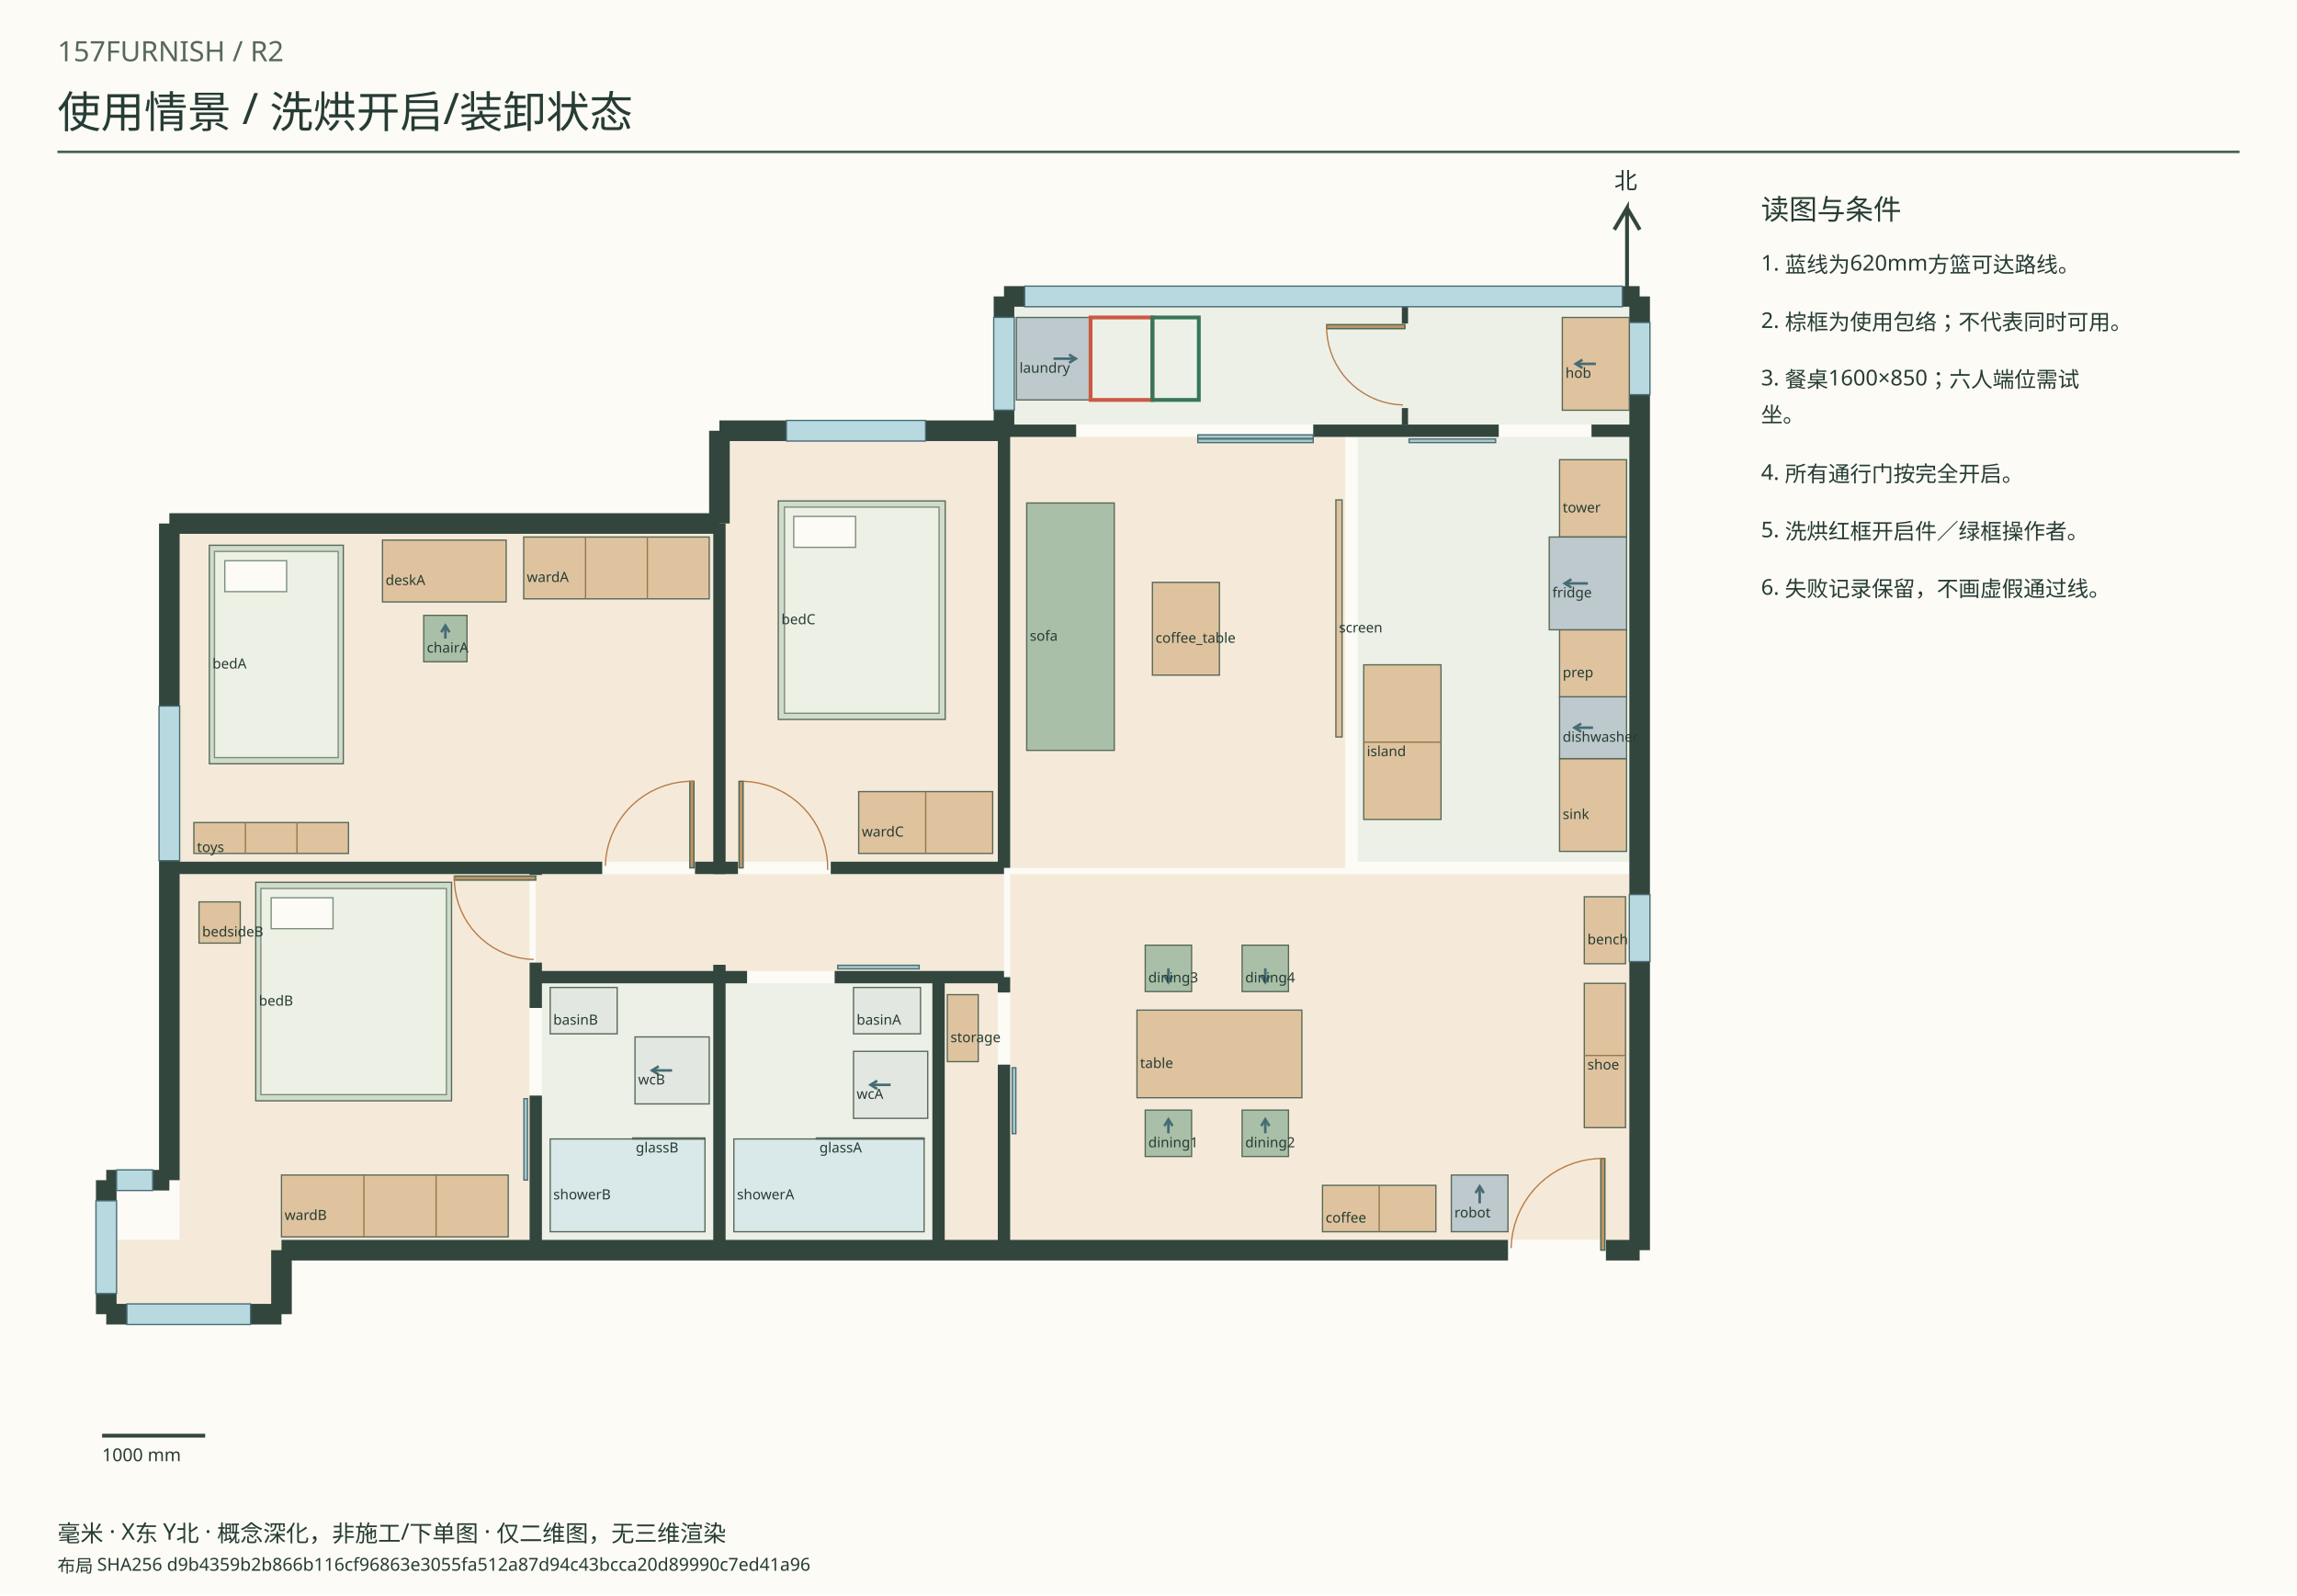
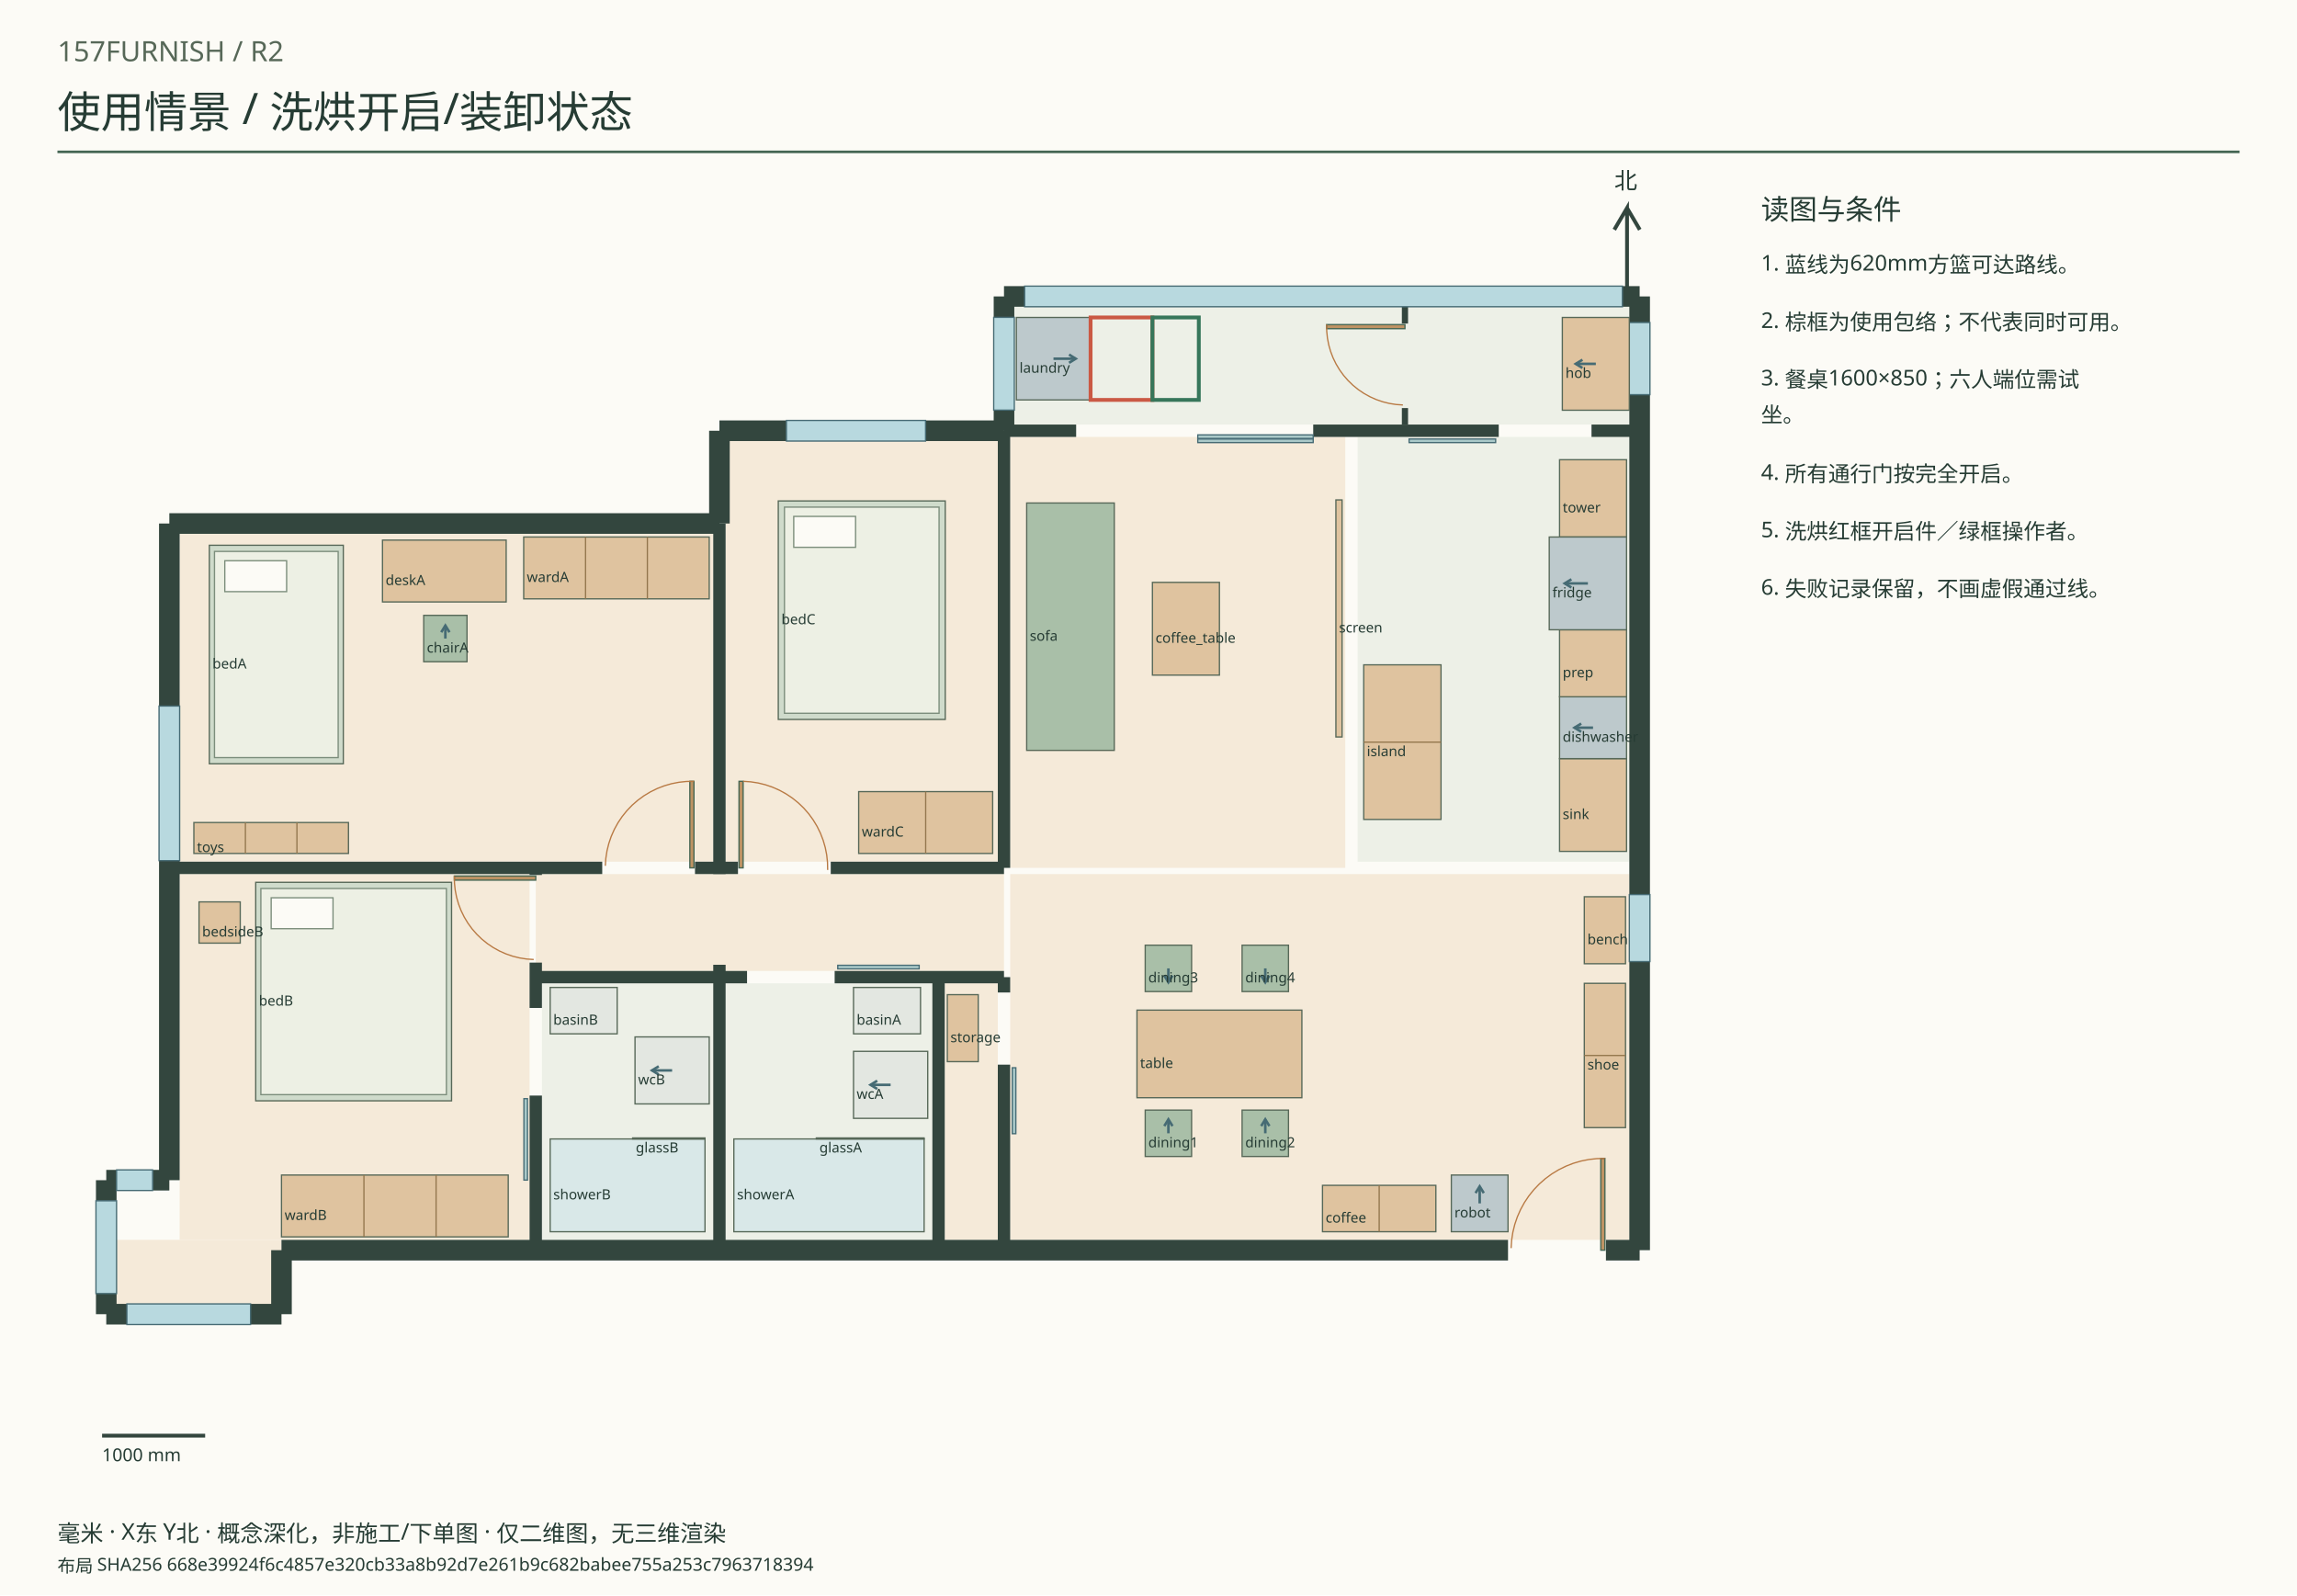
- <svg xmlns="http://www.w3.org/2000/svg" width="1800" height="1250" viewBox="0 0 1800 1250" data-revision="R2" data-layout-sha256="d9b4359b2b866b116cf96863e3055fa512a87d94c43bcca20d89990c7ed41a96">
+ <svg xmlns="http://www.w3.org/2000/svg" width="1800" height="1250" viewBox="0 0 1800 1250" data-revision="R2" data-layout-sha256="668e39924f6c4857e320cb33a8b92d7e261b9c682babee755a253c7963718394">
  <rect x="0" y="0" width="1800" height="1250" fill="#fcfbf6" stroke="none" stroke-width="1" />
  <text x="45.000" y="48.000" font-size="22" fill="#576858" font-family="Microsoft YaHei, sans-serif">157FURNISH  /  R2</text>
  <text x="45.000" y="100.000" font-size="34" fill="#263c34" font-family="Microsoft YaHei, sans-serif">使用情景 / 洗烘开启/装卸状态</text>
  <polyline points="45.000,119.000 1755.000,119.000" fill="none" stroke="#456653" stroke-width="2" />
  <text x="45.000" y="1208.000" font-size="18" fill="#263c34" font-family="Microsoft YaHei, sans-serif">毫米 · X东 Y北 · 概念深化，非施工/下单图 · 仅二维图，无三维渲染</text>
-   <text x="45.000" y="1232.000" font-size="14" fill="#263c34" font-family="Microsoft YaHei, sans-serif">布局 SHA256 d9b4359b2b866b116cf96863e3055fa512a87d94c43bcca20d89990c7ed41a96</text>
+   <text x="45.000" y="1232.000" font-size="14" fill="#263c34" font-family="Microsoft YaHei, sans-serif">布局 SHA256 668e39924f6c4857e320cb33a8b92d7e261b9c682babee755a253c7963718394</text>
  <text x="1380.000" y="172.000" font-size="22" fill="#263c34" font-family="Microsoft YaHei, sans-serif">读图与条件</text>
  <text x="1380.000" y="212.000" font-size="17" fill="#263c34" font-family="Microsoft YaHei, sans-serif">1. 蓝线为620mm方篮可达路线。</text>
  <text x="1380.000" y="257.000" font-size="17" fill="#263c34" font-family="Microsoft YaHei, sans-serif">2. 棕框为使用包络；不代表同时可用。</text>
  <text x="1380.000" y="302.000" font-size="17" fill="#263c34" font-family="Microsoft YaHei, sans-serif">3. 餐桌1600×850；六人端位需试</text>
  <text x="1380.000" y="331.000" font-size="17" fill="#263c34" font-family="Microsoft YaHei, sans-serif">坐。</text>
  <text x="1380.000" y="376.000" font-size="17" fill="#263c34" font-family="Microsoft YaHei, sans-serif">4. 所有通行门按完全开启。</text>
  <text x="1380.000" y="421.000" font-size="17" fill="#263c34" font-family="Microsoft YaHei, sans-serif">5. 洗烘红框开启件／绿框操作者。</text>
  <text x="1380.000" y="466.000" font-size="17" fill="#263c34" font-family="Microsoft YaHei, sans-serif">6. 失败记录保留，不画虚假通过线。</text>
  <defs>
    <clipPath id="planClip">
      <rect x="50" y="145" width="1280" height="970" />
    </clipPath>
  </defs>
  <g clip-path="url(#planClip)">
    <rect x="140.777" y="418.304" width="418.142" height="256.927" fill="#f5ead9" stroke="none" stroke-width="1" />
    <rect x="140.777" y="684.923" width="274.212" height="286.65" fill="#f5ead9" stroke="none" stroke-width="1" />
    <rect x="83.269" y="971.573" width="137.308" height="58.235" fill="#f5ead9" stroke="none" stroke-width="1" />
    <rect x="568.611" y="345.611" width="213.311" height="329.619" fill="#f5ead9" stroke="none" stroke-width="1" />
    <rect x="419.835" y="684.923" width="366.935" height="75.923" fill="#f5ead9" stroke="none" stroke-width="1" />
    <rect x="424.681" y="770.538" width="134.238" height="201.035" fill="#edf0e7" stroke="none" stroke-width="1" />
    <rect x="568.611" y="770.538" width="162.023" height="201.035" fill="#edf0e7" stroke="none" stroke-width="1" />
    <rect x="740.327" y="770.538" width="41.596" height="201.035" fill="#f5ead9" stroke="none" stroke-width="1" />
    <rect x="791.615" y="684.923" width="485.181" height="286.65" fill="#f5ead9" stroke="none" stroke-width="1" />
    <rect x="791.615" y="342.381" width="262.581" height="337.696" fill="#f5ead9" stroke="none" stroke-width="1" />
    <rect x="1063.889" y="342.381" width="212.908" height="332.85" fill="#edf0e7" stroke="none" stroke-width="1" />
    <rect x="794.846" y="240.369" width="481.95" height="92.319" fill="#edf0e7" stroke="none" stroke-width="1" />
    <rect x="83.269" y="1021.731" width="16.154" height="16.154" fill="#33463e" stroke="none" stroke-width="1" />
    <rect x="99.423" y="1021.731" width="96.923" height="16.154" fill="#33463e" stroke="none" stroke-width="1" />
    <rect x="196.346" y="1021.731" width="24.231" height="16.154" fill="#33463e" stroke="none" stroke-width="1" />
    <rect x="212.5" y="979.65" width="16.154" height="50.158" fill="#33463e" stroke="none" stroke-width="1" />
    <rect x="220.577" y="971.573" width="961.154" height="16.154" fill="#33463e" stroke="none" stroke-width="1" />
    <rect x="1258.461" y="971.573" width="26.412" height="16.154" fill="#33463e" stroke="none" stroke-width="1" />
    <rect x="1276.796" y="753.496" width="16.154" height="226.154" fill="#33463e" stroke="none" stroke-width="1" />
    <rect x="1276.796" y="700.996" width="16.154" height="52.5" fill="#33463e" stroke="none" stroke-width="1" />
    <rect x="1276.796" y="309.265" width="16.154" height="391.731" fill="#33463e" stroke="none" stroke-width="1" />
    <rect x="1276.796" y="252.727" width="16.154" height="56.538" fill="#33463e" stroke="none" stroke-width="1" />
    <rect x="1276.796" y="232.292" width="16.154" height="20.435" fill="#33463e" stroke="none" stroke-width="1" />
    <rect x="786.769" y="224.215" width="16.154" height="16.154" fill="#33463e" stroke="none" stroke-width="1" />
    <rect x="802.923" y="224.215" width="468.462" height="16.154" fill="#33463e" stroke="none" stroke-width="1" />
    <rect x="1271.385" y="224.215" width="13.489" height="16.154" fill="#33463e" stroke="none" stroke-width="1" />
    <rect x="778.692" y="321.381" width="16.154" height="16.154" fill="#33463e" stroke="none" stroke-width="1" />
    <rect x="778.692" y="248.689" width="16.154" height="72.692" fill="#33463e" stroke="none" stroke-width="1" />
    <rect x="778.692" y="232.292" width="16.154" height="16.396" fill="#33463e" stroke="none" stroke-width="1" />
    <rect x="563.765" y="329.458" width="52.5" height="16.154" fill="#33463e" stroke="none" stroke-width="1" />
    <rect x="616.265" y="329.458" width="109.038" height="16.154" fill="#33463e" stroke="none" stroke-width="1" />
    <rect x="725.304" y="329.458" width="61.465" height="16.154" fill="#33463e" stroke="none" stroke-width="1" />
    <rect x="555.688" y="337.535" width="16.154" height="72.692" fill="#33463e" stroke="none" stroke-width="1" />
    <rect x="132.7" y="402.15" width="431.065" height="16.154" fill="#33463e" stroke="none" stroke-width="1" />
    <rect x="124.623" y="674.423" width="16.154" height="250.385" fill="#33463e" stroke="none" stroke-width="1" />
    <rect x="124.623" y="553.269" width="16.154" height="121.154" fill="#33463e" stroke="none" stroke-width="1" />
    <rect x="124.623" y="410.227" width="16.154" height="143.042" fill="#33463e" stroke="none" stroke-width="1" />
    <rect x="83.269" y="916.731" width="8.077" height="16.154" fill="#33463e" stroke="none" stroke-width="1" />
    <rect x="91.346" y="916.731" width="28.269" height="16.154" fill="#33463e" stroke="none" stroke-width="1" />
    <rect x="119.615" y="916.731" width="13.085" height="16.154" fill="#33463e" stroke="none" stroke-width="1" />
    <rect x="75.192" y="1013.654" width="16.154" height="16.154" fill="#33463e" stroke="none" stroke-width="1" />
    <rect x="75.192" y="940.962" width="16.154" height="72.692" fill="#33463e" stroke="none" stroke-width="1" />
    <rect x="75.192" y="924.808" width="16.154" height="16.154" fill="#33463e" stroke="none" stroke-width="1" />
    <rect x="132.7" y="675.231" width="339.231" height="9.692" fill="#33463e" stroke="none" stroke-width="1" />
    <rect x="544.623" y="675.231" width="19.142" height="9.692" fill="#33463e" stroke="none" stroke-width="1" />
    <rect x="414.988" y="858.496" width="9.692" height="121.154" fill="#33463e" stroke="none" stroke-width="1" />
    <rect x="414.988" y="754.304" width="9.692" height="35.538" fill="#33463e" stroke="none" stroke-width="1" />
    <rect x="414.988" y="680.077" width="9.692" height="5.573" fill="#33463e" stroke="none" stroke-width="1" />
    <rect x="558.919" y="756" width="9.692" height="9.692" fill="#33463e" stroke="none" stroke-width="1" />
    <rect x="558.919" y="410.227" width="9.692" height="274.696" fill="#33463e" stroke="none" stroke-width="1" />
    <rect x="563.765" y="675.231" width="14.539" height="9.692" fill="#33463e" stroke="none" stroke-width="1" />
    <rect x="650.996" y="675.231" width="135.773" height="9.692" fill="#33463e" stroke="none" stroke-width="1" />
    <rect x="781.923" y="337.535" width="9.692" height="342.542" fill="#33463e" stroke="none" stroke-width="1" />
    <rect x="419.835" y="760.846" width="165.577" height="9.692" fill="#33463e" stroke="none" stroke-width="1" />
    <rect x="654.065" y="760.846" width="132.704" height="9.692" fill="#33463e" stroke="none" stroke-width="1" />
    <rect x="558.919" y="765.692" width="9.692" height="213.958" fill="#33463e" stroke="none" stroke-width="1" />
    <rect x="730.635" y="765.692" width="9.692" height="213.958" fill="#33463e" stroke="none" stroke-width="1" />
    <rect x="781.923" y="834.265" width="9.692" height="145.385" fill="#33463e" stroke="none" stroke-width="1" />
    <rect x="781.923" y="765.692" width="9.692" height="12.035" fill="#33463e" stroke="none" stroke-width="1" />
    <rect x="786.769" y="332.688" width="56.538" height="9.692" fill="#33463e" stroke="none" stroke-width="1" />
    <rect x="1029.077" y="332.688" width="145.385" height="9.692" fill="#33463e" stroke="none" stroke-width="1" />
    <rect x="1247.154" y="332.688" width="37.719" height="9.692" fill="#33463e" stroke="none" stroke-width="1" />
    <rect x="1098.539" y="319.765" width="4.846" height="12.923" fill="#33463e" stroke="none" stroke-width="1" />
    <rect x="1098.539" y="240.369" width="4.846" height="13.165" fill="#33463e" stroke="none" stroke-width="1" />
    <rect x="99.423" y="1021.731" width="96.923" height="16.154" fill="#b8d9df" stroke="#466b74" stroke-width="1" />
    <polygon points="1257.654,979.650 1257.654,907.765 1254.423,907.765 1254.423,979.650" fill="#be9364" stroke="#456653" />
    <polyline points="1184.154,978.035 1184.568,971.776 1185.526,965.577 1187.021,959.485 1189.042,953.546 1191.572,947.806 1194.592,942.309 1198.081,937.095 1202.010,932.206 1206.351,927.678 1211.069,923.545 1216.130,919.839 1221.495,916.588 1227.123,913.818 1232.970,911.548 1238.994,909.797 1245.147,908.577 1251.383,907.898 1257.654,907.765" fill="none" stroke="#b87943" stroke-width="1" />
    <rect x="1276.796" y="700.996" width="16.154" height="52.5" fill="#b8d9df" stroke="#466b74" stroke-width="1" />
    <rect x="1276.796" y="252.727" width="16.154" height="56.538" fill="#b8d9df" stroke="#466b74" stroke-width="1" />
    <rect x="802.923" y="224.215" width="468.462" height="16.154" fill="#b8d9df" stroke="#466b74" stroke-width="1" />
    <rect x="778.692" y="248.689" width="16.154" height="72.692" fill="#b8d9df" stroke="#466b74" stroke-width="1" />
    <rect x="616.265" y="329.458" width="109.038" height="16.154" fill="#b8d9df" stroke="#466b74" stroke-width="1" />
    <rect x="124.623" y="553.269" width="16.154" height="121.154" fill="#b8d9df" stroke="#466b74" stroke-width="1" />
    <rect x="91.346" y="916.731" width="28.269" height="16.154" fill="#b8d9df" stroke="#466b74" stroke-width="1" />
    <rect x="75.192" y="940.962" width="16.154" height="72.692" fill="#b8d9df" stroke="#466b74" stroke-width="1" />
    <polygon points="543.815,680.077 543.815,612.231 540.585,612.231 540.585,680.077" fill="#be9364" stroke="#456653" />
    <polyline points="474.354,678.462 474.753,672.555 475.665,666.705 477.084,660.957 478.998,655.354 481.393,649.940 484.251,644.755 487.550,639.839 491.265,635.229 495.368,630.960 499.827,627.065 504.608,623.574 509.676,620.513 514.991,617.905 520.513,615.770 526.200,614.124 532.009,612.981 537.896,612.348 543.815,612.231" fill="none" stroke="#b87943" stroke-width="1" />
    <rect x="410.546" y="860.919" width="2.827" height="63.808" fill="#aac9c9" stroke="#466b74" stroke-width="1" />
    <polygon points="419.835,686.458 356.027,686.458 356.027,689.688 419.835,689.688" fill="#be9364" stroke="#456653" />
    <polyline points="418.219,751.881 412.664,751.497 407.164,750.631 401.760,749.288 396.493,747.480 391.404,745.220 386.532,742.524 381.913,739.415 377.582,735.914 373.574,732.050 369.917,727.850 366.640,723.348 363.768,718.578 361.323,713.575 359.323,708.379 357.783,703.027 356.716,697.562 356.129,692.025 356.027,686.458" fill="none" stroke="#b87943" stroke-width="1" />
    <polygon points="582.342,680.077 582.342,612.231 579.112,612.231 579.112,680.077" fill="#be9364" stroke="#456653" />
    <polyline points="648.573,681.692 648.456,675.773 647.823,669.886 646.679,664.077 645.034,658.390 642.899,652.868 640.291,647.553 637.230,642.485 633.738,637.704 629.844,633.245 625.575,629.142 620.965,625.427 616.049,622.128 610.864,619.270 605.450,616.875 599.847,614.961 594.099,613.542 588.249,612.630 582.342,612.231" fill="none" stroke="#b87943" stroke-width="1" />
    <rect x="656.489" y="756.404" width="63.808" height="2.827" fill="#aac9c9" stroke="#466b74" stroke-width="1" />
    <rect x="793.231" y="836.688" width="2.827" height="51.692" fill="#aac9c9" stroke="#466b74" stroke-width="1" />
    <rect x="938.615" y="343.996" width="90.462" height="2.827" fill="#aac9c9" stroke="#466b74" stroke-width="1" />
    <rect x="938.615" y="340.765" width="90.462" height="2.827" fill="#aac9c9" stroke="#466b74" stroke-width="1" />
    <rect x="1104.192" y="343.996" width="67.846" height="2.827" fill="#aac9c9" stroke="#466b74" stroke-width="1" />
    <polygon points="1100.962,254.342 1039.577,254.342 1039.577,257.573 1100.962,257.573" fill="#be9364" stroke="#456653" />
    <polyline points="1099.346,317.342 1094.002,316.968 1088.711,316.129 1083.514,314.833 1078.449,313.088 1073.555,310.908 1068.870,308.311 1064.430,305.314 1060.267,301.943 1056.414,298.221 1052.900,294.178 1049.752,289.843 1046.993,285.251 1044.645,280.436 1042.726,275.435 1041.250,270.285 1040.229,265.026 1039.670,259.698 1039.577,254.342" fill="none" stroke="#b87943" stroke-width="1" />
    <rect x="200.385" y="691.385" width="153.462" height="171.231" fill="#cfdbcb" stroke="#576858" stroke-width="1" data-object="bedB" data-mm="1550,2170,1900,2120" data-transform="55.0,201.9230769230769,0.08076923076923077,-250,10350" />
    <rect x="204.423" y="696.231" width="145.385" height="161.538" fill="#edf0e4" stroke="#7b8d7b" stroke-width="1" />
    <rect x="212.5" y="703.5" width="48.462" height="24.231" fill="#fcfbf6" stroke="#7b8d7b" stroke-width="1" />
    <text x="202.808" y="788.000" font-size="11" fill="#263c34" font-family="Microsoft YaHei, sans-serif">bedB</text>
    <rect x="220.577" y="920.769" width="177.692" height="48.462" fill="#dfc39f" stroke="#576858" stroke-width="1" data-object="wardB" data-mm="1800,850,2200,600" data-transform="55.0,201.9230769230769,0.08076923076923077,-250,10350" />
    <polyline points="285.192,969.231 285.192,920.769" fill="none" stroke="#94774e" stroke-width="1" />
    <polyline points="341.731,969.231 341.731,920.769" fill="none" stroke="#94774e" stroke-width="1" />
    <text x="223.000" y="956.000" font-size="11" fill="#263c34" font-family="Microsoft YaHei, sans-serif">wardB</text>
    <rect x="155.962" y="706.731" width="32.308" height="32.308" fill="#dfc39f" stroke="#576858" stroke-width="1" data-object="bedsideB" data-mm="1000,3700,400,400" data-transform="55.0,201.9230769230769,0.08076923076923077,-250,10350" />
    <text x="158.385" y="733.885" font-size="11" fill="#263c34" font-family="Microsoft YaHei, sans-serif">bedsideB</text>
    <rect x="164.038" y="427.269" width="105" height="171.231" fill="#cfdbcb" stroke="#576858" stroke-width="1" data-object="bedA" data-mm="1100,5440,1300,2120" data-transform="55.0,201.9230769230769,0.08076923076923077,-250,10350" />
    <rect x="168.077" y="432.115" width="96.923" height="161.538" fill="#edf0e4" stroke="#7b8d7b" stroke-width="1" />
    <rect x="176.154" y="439.385" width="48.462" height="24.231" fill="#fcfbf6" stroke="#7b8d7b" stroke-width="1" />
    <text x="166.462" y="523.885" font-size="11" fill="#263c34" font-family="Microsoft YaHei, sans-serif">bedA</text>
    <rect x="410.385" y="420.808" width="145.385" height="48.462" fill="#dfc39f" stroke="#576858" stroke-width="1" data-object="wardA" data-mm="4150,7040,1800,600" data-transform="55.0,201.9230769230769,0.08076923076923077,-250,10350" />
    <polyline points="458.846,469.269 458.846,420.808" fill="none" stroke="#94774e" stroke-width="1" />
    <polyline points="507.308,469.269 507.308,420.808" fill="none" stroke="#94774e" stroke-width="1" />
    <text x="412.808" y="456.038" font-size="11" fill="#263c34" font-family="Microsoft YaHei, sans-serif">wardA</text>
    <rect x="299.731" y="423.231" width="96.923" height="48.462" fill="#dfc39f" stroke="#576858" stroke-width="1" data-object="deskA" data-mm="2780,7010,1200,600" data-transform="55.0,201.9230769230769,0.08076923076923077,-250,10350" />
    <text x="302.154" y="458.462" font-size="11" fill="#263c34" font-family="Microsoft YaHei, sans-serif">deskA</text>
    <rect x="332.038" y="482.192" width="33.923" height="36.346" fill="#a9bfa8" stroke="#576858" stroke-width="1" data-object="chairA" data-mm="3180,6430,420,450" data-transform="55.0,201.9230769230769,0.08076923076923077,-250,10350" />
    <polyline points="349.000,500.365 349.000,490.188" fill="none" stroke="#466b74" stroke-width="2" />
    <polyline points="345.769,495.438 349.000,490.188 352.231,495.438" fill="none" stroke="#466b74" stroke-width="2" />
    <text x="334.462" y="511.365" font-size="11" fill="#263c34" font-family="Microsoft YaHei, sans-serif">chairA</text>
    <rect x="151.923" y="644.538" width="121.154" height="24.231" fill="#dfc39f" stroke="#576858" stroke-width="1" data-object="toys" data-mm="950,4570,1500,300" data-transform="55.0,201.9230769230769,0.08076923076923077,-250,10350" />
    <polyline points="192.308,668.769 192.308,644.538" fill="none" stroke="#94774e" stroke-width="1" />
    <polyline points="232.692,668.769 232.692,644.538" fill="none" stroke="#94774e" stroke-width="1" />
    <text x="154.346" y="667.654" font-size="11" fill="#263c34" font-family="Microsoft YaHei, sans-serif">toys</text>
    <rect x="609.885" y="392.538" width="130.846" height="171.231" fill="#cfdbcb" stroke="#576858" stroke-width="1" data-object="bedC" data-mm="6620,5870,1620,2120" data-transform="55.0,201.9230769230769,0.08076923076923077,-250,10350" />
    <rect x="614.731" y="397.385" width="121.154" height="161.538" fill="#edf0e4" stroke="#7b8d7b" stroke-width="1" />
    <rect x="622" y="404.654" width="48.462" height="24.231" fill="#fcfbf6" stroke="#7b8d7b" stroke-width="1" />
    <text x="612.308" y="489.154" font-size="11" fill="#263c34" font-family="Microsoft YaHei, sans-serif">bedC</text>
    <rect x="672.885" y="620.308" width="105" height="48.462" fill="#dfc39f" stroke="#576858" stroke-width="1" data-object="wardC" data-mm="7400,4570,1300,600" data-transform="55.0,201.9230769230769,0.08076923076923077,-250,10350" />
    <polyline points="725.385,668.769 725.385,620.308" fill="none" stroke="#94774e" stroke-width="1" />
    <text x="675.308" y="655.538" font-size="11" fill="#263c34" font-family="Microsoft YaHei, sans-serif">wardC</text>
    <rect x="804.538" y="394.154" width="68.654" height="193.846" fill="#a9bfa8" stroke="#576858" stroke-width="1" data-object="sofa" data-mm="9030,5570,850,2400" data-transform="55.0,201.9230769230769,0.08076923076923077,-250,10350" />
    <text x="806.962" y="502.077" font-size="11" fill="#263c34" font-family="Microsoft YaHei, sans-serif">sofa</text>
    <rect x="903.077" y="456.346" width="52.5" height="72.692" fill="#dfc39f" stroke="#576858" stroke-width="1" data-object="coffee_table" data-mm="10250,6300,650,900" data-transform="55.0,201.9230769230769,0.08076923076923077,-250,10350" />
    <text x="905.500" y="503.692" font-size="11" fill="#263c34" font-family="Microsoft YaHei, sans-serif">coffee_table</text>
    <rect x="1046.846" y="391.731" width="4.846" height="185.769" fill="#dfc39f" stroke="#576858" stroke-width="1" data-object="screen" data-mm="12030,5700,60,2300" data-transform="55.0,201.9230769230769,0.08076923076923077,-250,10350" />
    <text x="1049.269" y="495.615" font-size="11" fill="#263c34" font-family="Microsoft YaHei, sans-serif">screen</text>
    <rect x="1068.654" y="520.962" width="60.577" height="121.154" fill="#dfc39f" stroke="#576858" stroke-width="1" data-object="island" data-mm="12300,4900,750,1500" data-transform="55.0,201.9230769230769,0.08076923076923077,-250,10350" />
    <polyline points="1068.654,581.538 1129.231,581.538" fill="none" stroke="#94774e" stroke-width="1" />
    <text x="1071.077" y="592.538" font-size="11" fill="#263c34" font-family="Microsoft YaHei, sans-serif">island</text>
    <rect x="890.962" y="791.538" width="129.231" height="68.654" fill="#dfc39f" stroke="#576858" stroke-width="1" data-object="table" data-mm="10100,2200,1600,850" data-transform="55.0,201.9230769230769,0.08076923076923077,-250,10350" />
    <text x="893.385" y="836.865" font-size="11" fill="#263c34" font-family="Microsoft YaHei, sans-serif">table</text>
    <rect x="897.423" y="869.885" width="36.346" height="36.346" fill="#a9bfa8" stroke="#576858" stroke-width="1" data-object="dining1" data-mm="10180,1630,450,450" data-transform="55.0,201.9230769230769,0.08076923076923077,-250,10350" />
    <polyline points="915.596,888.058 915.596,877.154" fill="none" stroke="#466b74" stroke-width="2" />
    <polyline points="912.365,882.404 915.596,877.154 918.827,882.404" fill="none" stroke="#466b74" stroke-width="2" />
    <text x="899.846" y="899.058" font-size="11" fill="#263c34" font-family="Microsoft YaHei, sans-serif">dining1</text>
    <rect x="973.346" y="869.885" width="36.346" height="36.346" fill="#a9bfa8" stroke="#576858" stroke-width="1" data-object="dining2" data-mm="11120,1630,450,450" data-transform="55.0,201.9230769230769,0.08076923076923077,-250,10350" />
    <polyline points="991.519,888.058 991.519,877.154" fill="none" stroke="#466b74" stroke-width="2" />
    <polyline points="988.288,882.404 991.519,877.154 994.750,882.404" fill="none" stroke="#466b74" stroke-width="2" />
    <text x="975.769" y="899.058" font-size="11" fill="#263c34" font-family="Microsoft YaHei, sans-serif">dining2</text>
    <rect x="897.423" y="740.654" width="36.346" height="36.346" fill="#a9bfa8" stroke="#576858" stroke-width="1" data-object="dining3" data-mm="10180,3230,450,450" data-transform="55.0,201.9230769230769,0.08076923076923077,-250,10350" />
    <polyline points="915.596,758.827 915.596,769.731" fill="none" stroke="#466b74" stroke-width="2" />
    <polyline points="918.827,764.481 915.596,769.731 912.365,764.481" fill="none" stroke="#466b74" stroke-width="2" />
    <text x="899.846" y="769.827" font-size="11" fill="#263c34" font-family="Microsoft YaHei, sans-serif">dining3</text>
    <rect x="973.346" y="740.654" width="36.346" height="36.346" fill="#a9bfa8" stroke="#576858" stroke-width="1" data-object="dining4" data-mm="11120,3230,450,450" data-transform="55.0,201.9230769230769,0.08076923076923077,-250,10350" />
    <polyline points="991.519,758.827 991.519,769.731" fill="none" stroke="#466b74" stroke-width="2" />
    <polyline points="994.750,764.481 991.519,769.731 988.288,764.481" fill="none" stroke="#466b74" stroke-width="2" />
    <text x="975.769" y="769.827" font-size="11" fill="#263c34" font-family="Microsoft YaHei, sans-serif">dining4</text>
    <rect x="1036.346" y="928.846" width="88.846" height="36.346" fill="#dfc39f" stroke="#576858" stroke-width="1" data-object="coffee" data-mm="11900,900,1100,450" data-transform="55.0,201.9230769230769,0.08076923076923077,-250,10350" />
    <polyline points="1080.769,965.192 1080.769,928.846" fill="none" stroke="#94774e" stroke-width="1" />
    <text x="1038.769" y="958.019" font-size="11" fill="#263c34" font-family="Microsoft YaHei, sans-serif">coffee</text>
    <rect x="1241.5" y="770.538" width="32.308" height="113.077" fill="#dfc39f" stroke="#576858" stroke-width="1" data-object="shoe" data-mm="14440,1910,400,1400" data-transform="55.0,201.9230769230769,0.08076923076923077,-250,10350" />
    <polyline points="1241.500,827.077 1273.808,827.077" fill="none" stroke="#94774e" stroke-width="1" />
    <text x="1243.923" y="838.077" font-size="11" fill="#263c34" font-family="Microsoft YaHei, sans-serif">shoe</text>
    <rect x="1241.5" y="702.692" width="32.308" height="52.5" fill="#dfc39f" stroke="#576858" stroke-width="1" data-object="bench" data-mm="14440,3500,400,650" data-transform="55.0,201.9230769230769,0.08076923076923077,-250,10350" />
    <text x="1243.923" y="739.942" font-size="11" fill="#263c34" font-family="Microsoft YaHei, sans-serif">bench</text>
    <rect x="742.346" y="779.423" width="24.231" height="52.5" fill="#dfc39f" stroke="#576858" stroke-width="1" data-object="storage" data-mm="8260,2550,300,650" data-transform="55.0,201.9230769230769,0.08076923076923077,-250,10350" />
    <text x="744.769" y="816.673" font-size="11" fill="#263c34" font-family="Microsoft YaHei, sans-serif">storage</text>
    <rect x="1222.115" y="594.462" width="52.5" height="72.692" fill="#dfc39f" stroke="#576858" stroke-width="1" data-object="sink" data-mm="14200,4590,650,900" data-transform="55.0,201.9230769230769,0.08076923076923077,-250,10350" />
    <text x="1224.538" y="641.808" font-size="11" fill="#263c34" font-family="Microsoft YaHei, sans-serif">sink</text>
    <rect x="1222.115" y="546" width="52.5" height="48.462" fill="#bdc9cc" stroke="#576858" stroke-width="1" data-object="dishwasher" data-mm="14200,5490,650,600" data-transform="55.0,201.9230769230769,0.08076923076923077,-250,10350" />
    <polyline points="1248.365,570.231 1233.827,570.231" fill="none" stroke="#466b74" stroke-width="2" />
    <polyline points="1239.077,573.462 1233.827,570.231 1239.077,567.000" fill="none" stroke="#466b74" stroke-width="2" />
    <text x="1224.538" y="581.231" font-size="11" fill="#263c34" font-family="Microsoft YaHei, sans-serif">dishwasher</text>
    <rect x="1222.115" y="493.5" width="52.5" height="52.5" fill="#dfc39f" stroke="#576858" stroke-width="1" data-object="prep" data-mm="14200,6090,650,650" data-transform="55.0,201.9230769230769,0.08076923076923077,-250,10350" />
    <text x="1224.538" y="530.750" font-size="11" fill="#263c34" font-family="Microsoft YaHei, sans-serif">prep</text>
    <rect x="1224.296" y="248.769" width="52.5" height="72.692" fill="#dfc39f" stroke="#576858" stroke-width="1" data-object="hob" data-mm="14227,8870,650,900" data-transform="55.0,201.9230769230769,0.08076923076923077,-250,10350" />
    <polyline points="1250.546,285.115 1234.796,285.115" fill="none" stroke="#466b74" stroke-width="2" />
    <polyline points="1240.046,288.346 1234.796,285.115 1240.046,281.885" fill="none" stroke="#466b74" stroke-width="2" />
    <text x="1226.719" y="296.115" font-size="11" fill="#263c34" font-family="Microsoft YaHei, sans-serif">hob</text>
    <rect x="1222.115" y="360.231" width="52.5" height="60.577" fill="#dfc39f" stroke="#576858" stroke-width="1" data-object="tower" data-mm="14200,7640,650,750" data-transform="55.0,201.9230769230769,0.08076923076923077,-250,10350" />
    <text x="1224.538" y="401.519" font-size="11" fill="#263c34" font-family="Microsoft YaHei, sans-serif">tower</text>
    <rect x="1214.039" y="420.808" width="60.577" height="72.692" fill="#bdc9cc" stroke="#576858" stroke-width="1" data-object="fridge" data-mm="14100,6740,750,900" data-transform="55.0,201.9230769230769,0.08076923076923077,-250,10350" />
    <polyline points="1244.327,457.154 1226.154,457.154" fill="none" stroke="#466b74" stroke-width="2" />
    <polyline points="1231.404,460.385 1226.154,457.154 1231.404,453.923" fill="none" stroke="#466b74" stroke-width="2" />
    <text x="1216.462" y="468.154" font-size="11" fill="#263c34" font-family="Microsoft YaHei, sans-serif">fridge</text>
    <rect x="796.462" y="248.769" width="58.154" height="64.615" fill="#bdc9cc" stroke="#576858" stroke-width="1" data-object="laundry" data-mm="8930,8970,720,800" data-transform="55.0,201.9230769230769,0.08076923076923077,-250,10350" />
    <polyline points="825.538,281.077 842.985,281.077" fill="none" stroke="#466b74" stroke-width="2" />
    <polyline points="837.735,277.846 842.985,281.077 837.735,284.308" fill="none" stroke="#466b74" stroke-width="2" />
    <text x="798.885" y="292.077" font-size="11" fill="#263c34" font-family="Microsoft YaHei, sans-serif">laundry</text>
    <rect x="1137.308" y="920.769" width="44.423" height="44.423" fill="#bdc9cc" stroke="#576858" stroke-width="1" data-object="robot" data-mm="13150,900,550,550" data-transform="55.0,201.9230769230769,0.08076923076923077,-250,10350" />
    <polyline points="1159.519,942.981 1159.519,929.654" fill="none" stroke="#466b74" stroke-width="2" />
    <polyline points="1156.288,934.904 1159.519,929.654 1162.750,934.904" fill="none" stroke="#466b74" stroke-width="2" />
    <text x="1139.731" y="953.981" font-size="11" fill="#263c34" font-family="Microsoft YaHei, sans-serif">robot</text>
    <rect x="431.142" y="892.5" width="121.315" height="72.692" fill="#d9e8e8" stroke="#576858" stroke-width="1" data-object="showerB" data-mm="4407,900,1502,900" data-transform="55.0,201.9230769230769,0.08076923076923077,-250,10350" />
    <text x="433.565" y="939.846" font-size="11" fill="#263c34" font-family="Microsoft YaHei, sans-serif">showerB</text>
    <rect x="497.615" y="812.538" width="58.154" height="52.5" fill="#e3e7e1" stroke="#576858" stroke-width="1" data-object="wcB" data-mm="5230,2140,720,650" data-transform="55.0,201.9230769230769,0.08076923076923077,-250,10350" />
    <polyline points="526.692,838.788 510.942,838.788" fill="none" stroke="#466b74" stroke-width="2" />
    <polyline points="516.192,842.019 510.942,838.788 516.192,835.558" fill="none" stroke="#466b74" stroke-width="2" />
    <text x="500.038" y="849.788" font-size="11" fill="#263c34" font-family="Microsoft YaHei, sans-serif">wcB</text>
    <rect x="431.142" y="773.769" width="52.5" height="36.346" fill="#e3e7e1" stroke="#576858" stroke-width="1" data-object="basinB" data-mm="4407,2820,650,450" data-transform="55.0,201.9230769230769,0.08076923076923077,-250,10350" />
    <text x="433.565" y="802.942" font-size="11" fill="#263c34" font-family="Microsoft YaHei, sans-serif">basinB</text>
    <rect x="495.758" y="891.692" width="56.7" height="0.808" fill="#c3e0e5" stroke="#576858" stroke-width="1" data-object="glassB" data-mm="5207,1800,702,10" data-transform="55.0,201.9230769230769,0.08076923076923077,-250,10350" />
    <text x="498.181" y="903.096" font-size="11" fill="#263c34" font-family="Microsoft YaHei, sans-serif">glassB</text>
    <rect x="575.073" y="892.5" width="149.1" height="72.692" fill="#d9e8e8" stroke="#576858" stroke-width="1" data-object="showerA" data-mm="6189,900,1846,900" data-transform="55.0,201.9230769230769,0.08076923076923077,-250,10350" />
    <text x="577.496" y="939.846" font-size="11" fill="#263c34" font-family="Microsoft YaHei, sans-serif">showerA</text>
    <rect x="668.846" y="823.846" width="58.154" height="52.5" fill="#e3e7e1" stroke="#576858" stroke-width="1" data-object="wcA" data-mm="7350,2000,720,650" data-transform="55.0,201.9230769230769,0.08076923076923077,-250,10350" />
    <polyline points="697.923,850.096 682.173,850.096" fill="none" stroke="#466b74" stroke-width="2" />
    <polyline points="687.423,853.327 682.173,850.096 687.423,846.865" fill="none" stroke="#466b74" stroke-width="2" />
    <text x="671.269" y="861.096" font-size="11" fill="#263c34" font-family="Microsoft YaHei, sans-serif">wcA</text>
    <rect x="668.846" y="773.769" width="52.5" height="36.346" fill="#e3e7e1" stroke="#576858" stroke-width="1" data-object="basinA" data-mm="7350,2820,650,450" data-transform="55.0,201.9230769230769,0.08076923076923077,-250,10350" />
    <text x="671.269" y="802.942" font-size="11" fill="#263c34" font-family="Microsoft YaHei, sans-serif">basinA</text>
    <rect x="639.688" y="891.692" width="84.485" height="0.808" fill="#c3e0e5" stroke="#576858" stroke-width="1" data-object="glassA" data-mm="6989,1800,1046,10" data-transform="55.0,201.9230769230769,0.08076923076923077,-250,10350" />
    <text x="642.112" y="903.096" font-size="11" fill="#263c34" font-family="Microsoft YaHei, sans-serif">glassA</text>
  </g>
  <polyline points="1275.000,225.000 1275.000,163.000 1265.000,180.000 1275.000,163.000 1285.000,180.000" fill="none" stroke="#33463e" stroke-width="3" />
  <text x="1265.000" y="148.000" font-size="18" fill="#263c34" font-family="Microsoft YaHei, sans-serif">北</text>
  <polyline points="80.000,1125.000 160.769,1125.000" fill="none" stroke="#33463e" stroke-width="3" />
  <text x="80.000" y="1145.000" font-size="14" fill="#263c34" font-family="Microsoft YaHei, sans-serif">1000 mm</text>
  <rect x="854.615" y="248.769" width="48.462" height="64.615" fill="none" stroke="#ca5944" stroke-width="3" />
  <rect x="903.077" y="248.769" width="36.346" height="64.615" fill="none" stroke="#36765a" stroke-width="3" />
</svg>
